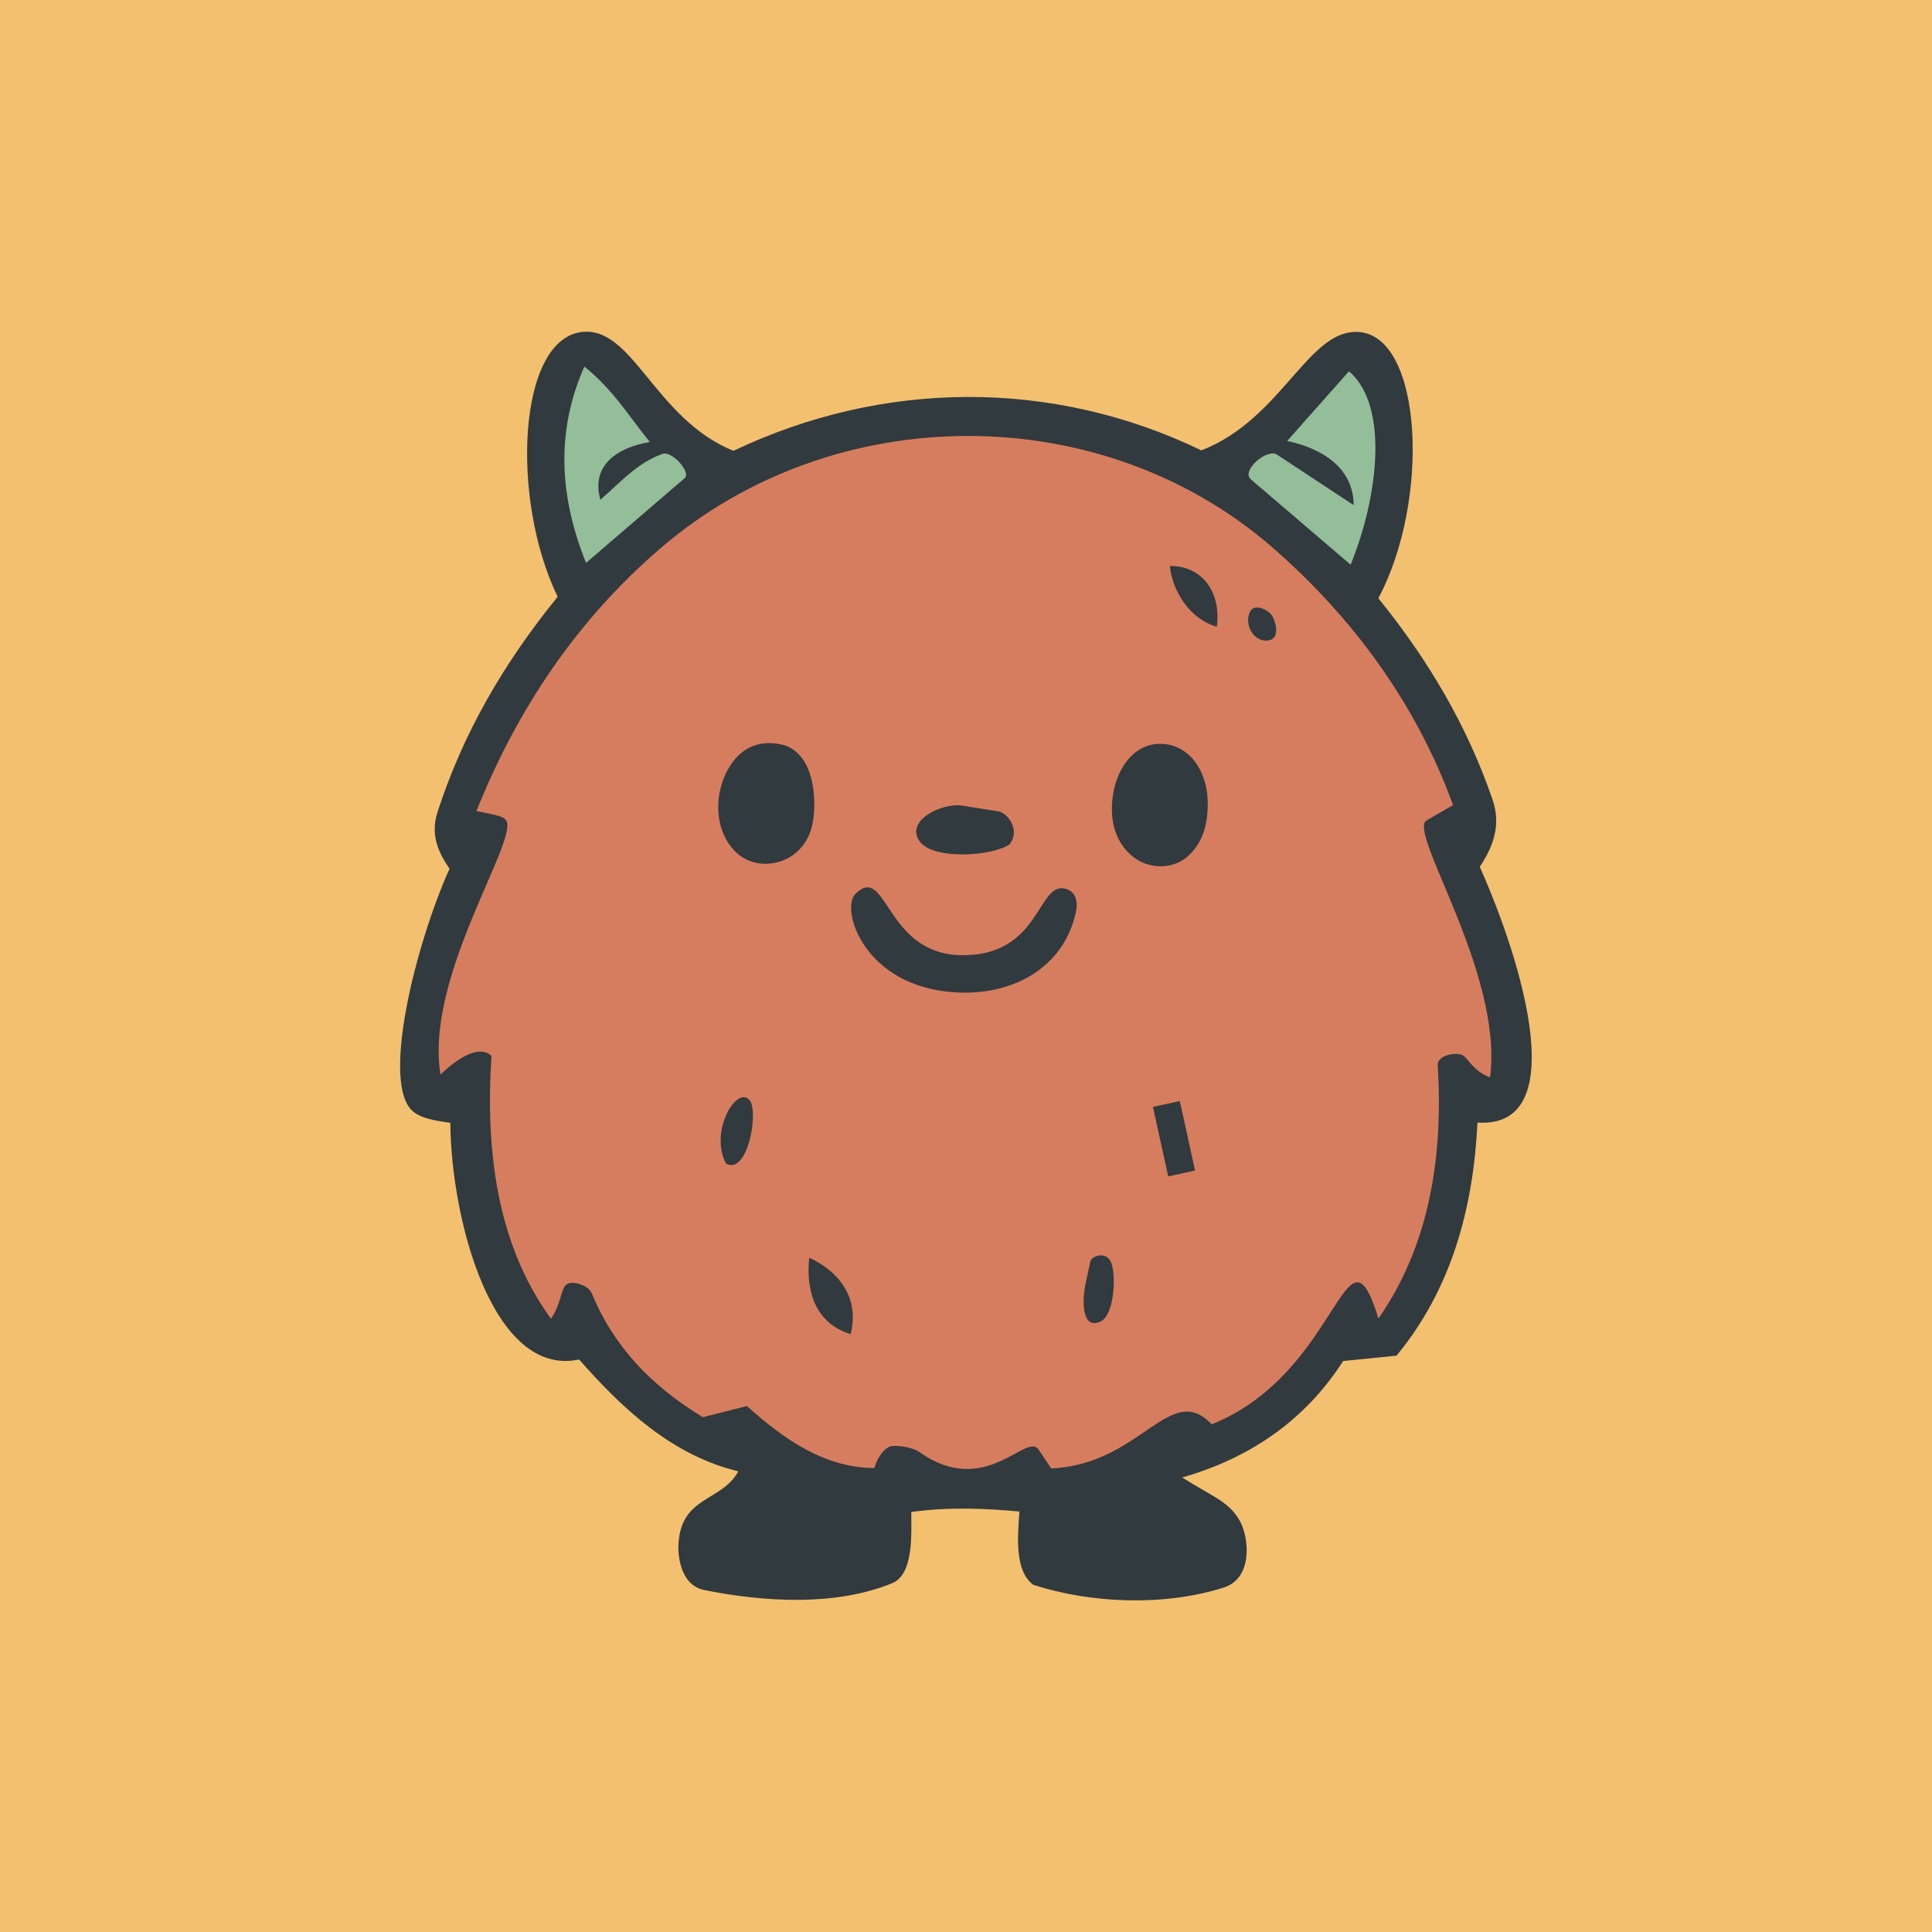
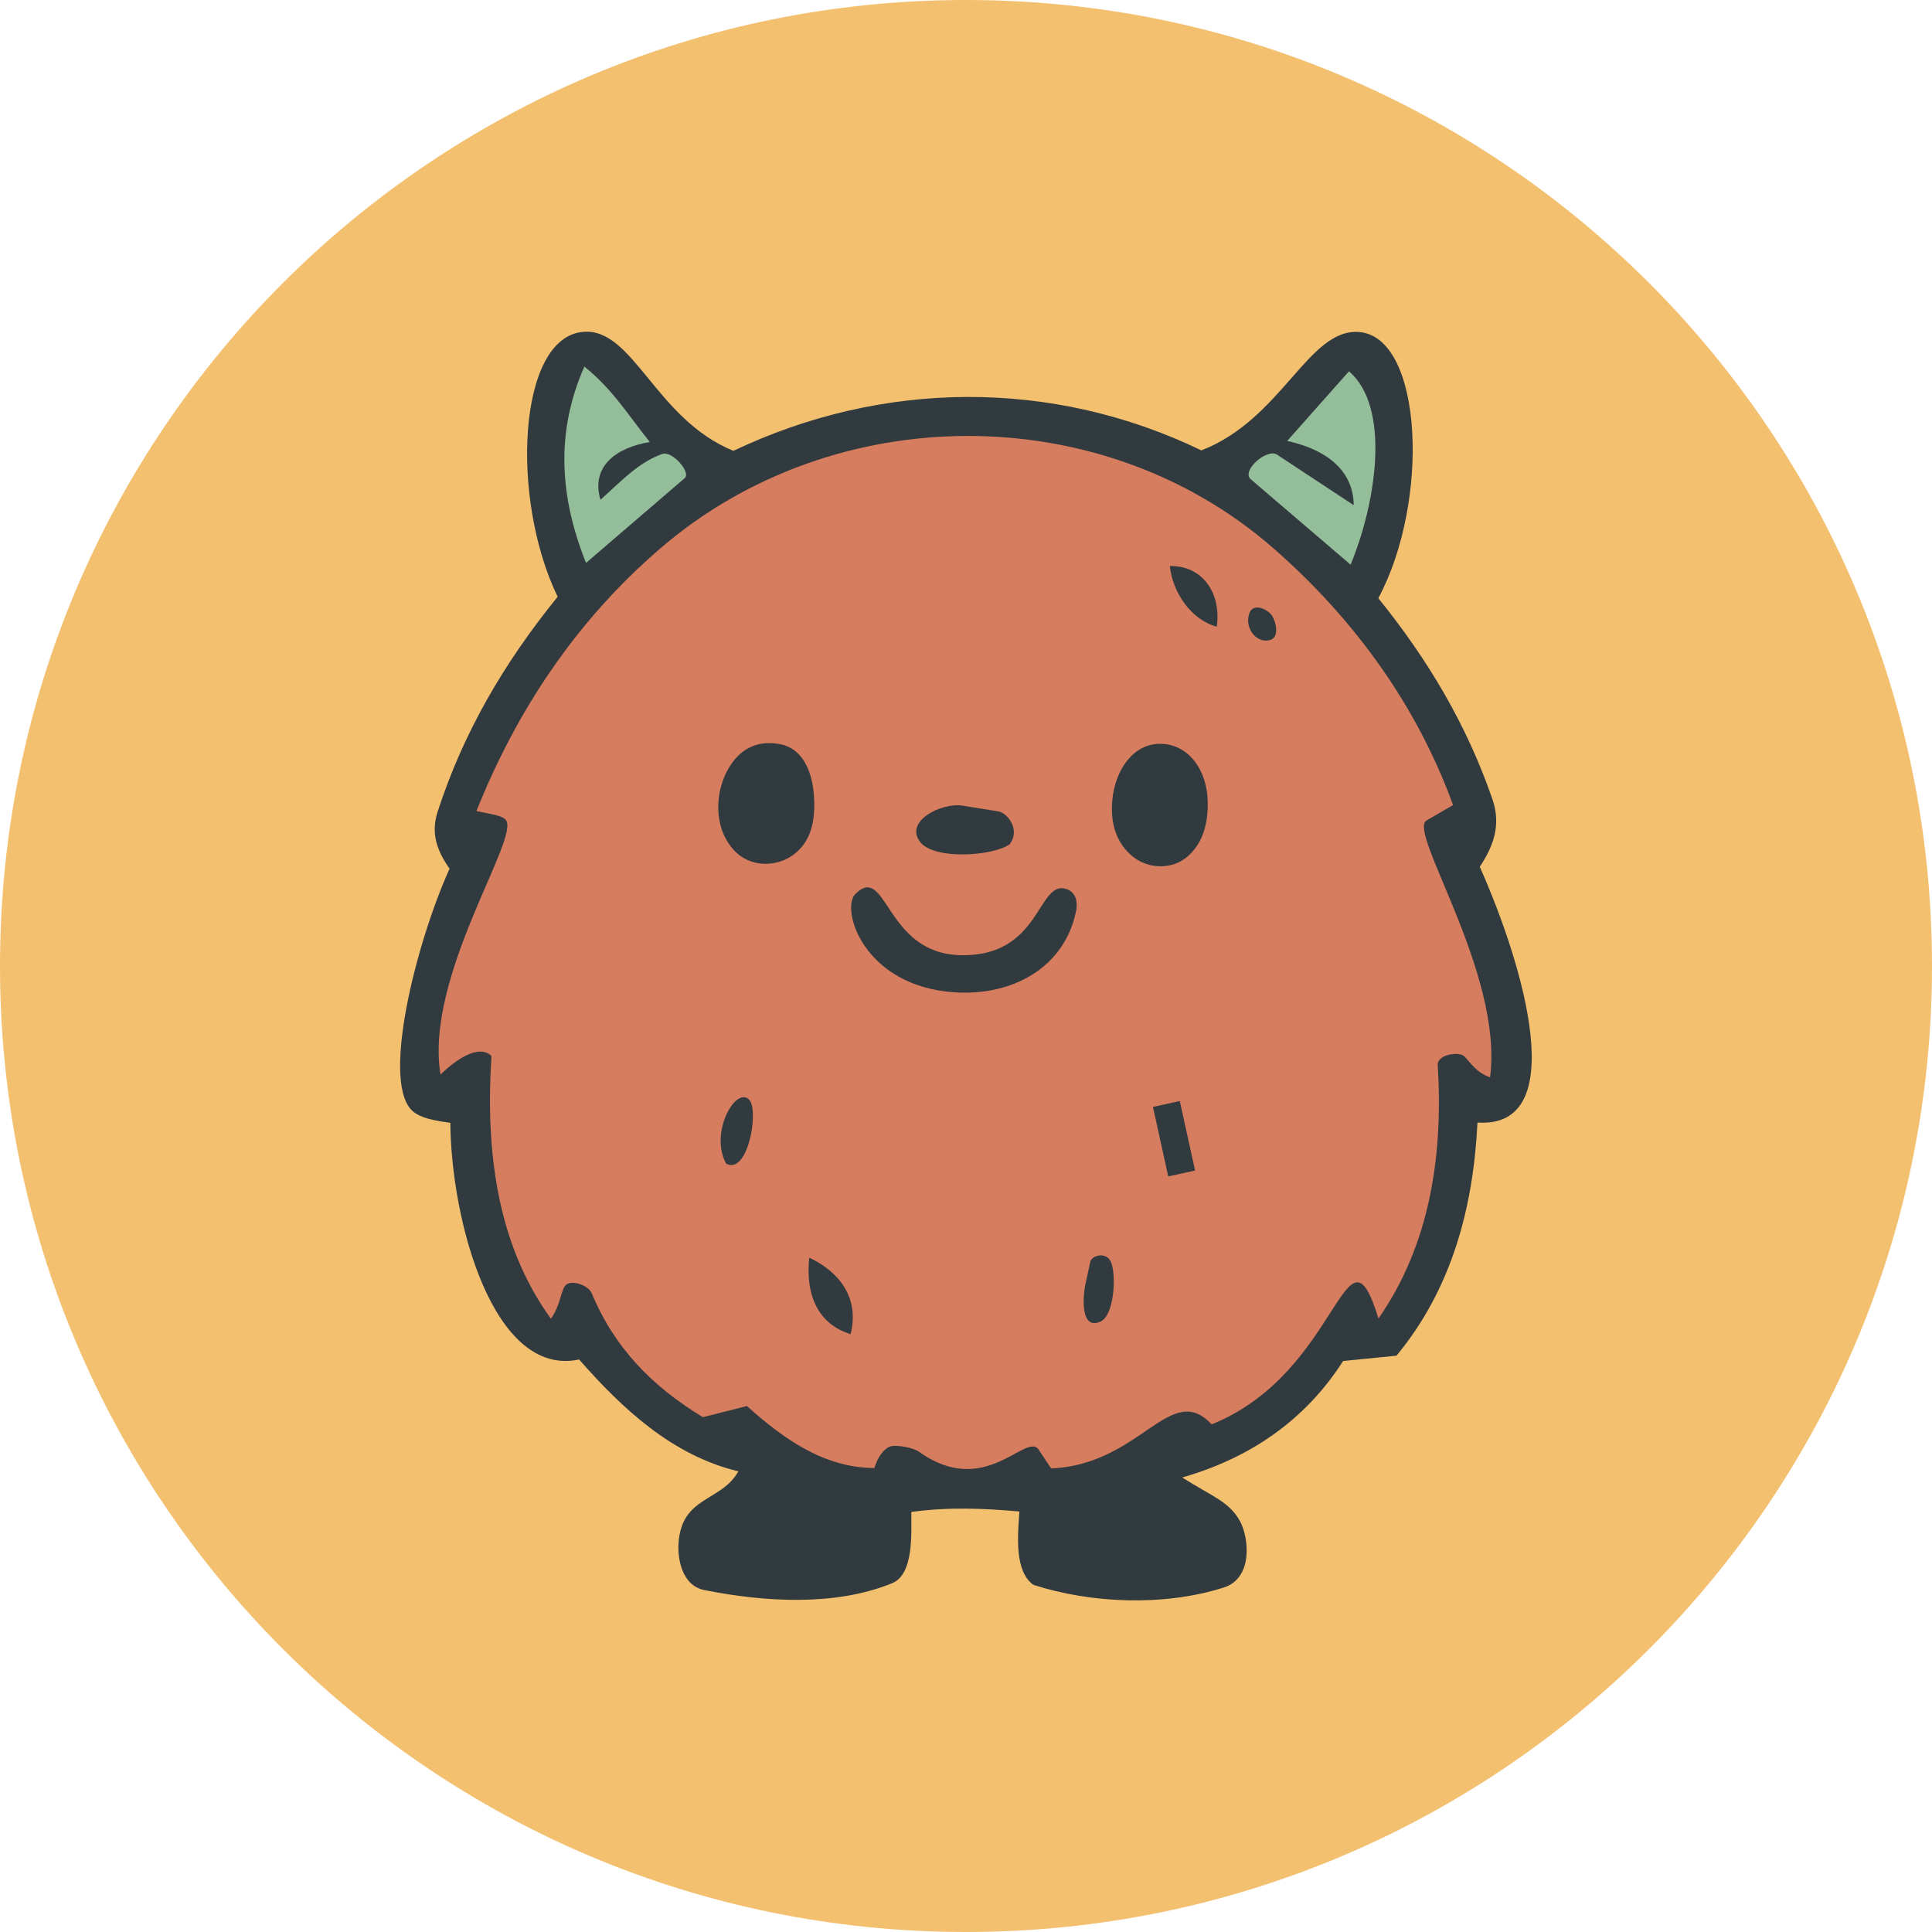
<svg xmlns="http://www.w3.org/2000/svg" id="Layer_2" viewBox="0 0 304.39 304.39">
  <defs>
    <style>.cls-1{fill:#94bd9a;}.cls-2{fill:#313a3e;}.cls-3{fill:#f3c070;}.cls-4{fill:#d77d5f;}</style>
  </defs>
  <g id="Layer_1-2">
-     <rect class="cls-3" width="304.39" height="304.39" />
+     <circle class="cls-3" cx="152.195" cy="152.195" r="152.195" />
    <path class="cls-2" d="M192.8,250.12c-9.53,3.02-20.96,2.48-29.98-.42-2.99-2.15-2.49-7.62-2.21-11.56-5.72-.51-11.09-.73-17.03.07-.03,3.27.46,9.8-3.03,11.23-9.01,3.68-20.17,2.95-29.57,1.08-3.57-.71-4.23-4.98-4.08-7.35.48-7.52,6.75-6.52,9.43-11.36-10.46-2.5-18.35-9.95-25.09-17.62-13.53,2.89-20.16-21.82-20.29-37.29-2.68-.36-4.55-.76-5.75-1.69-5.36-4.1.29-26.52,5.63-38.35-1.98-2.81-2.98-5.58-1.89-8.94,4.04-12.47,10.42-23.43,18.92-33.9-7.48-15.43-6.31-40.75,3.95-41.73,7.96-.76,11.42,13.74,23.74,18.74,23.48-11.17,50.18-11.44,73.73-.07,12.75-4.95,16.85-19.26,24.83-18.65,10.06.76,11.25,26.61,3.05,41.94,7.86,9.72,13.97,20.02,17.99,31.72,1.4,4.09.08,7.44-2.01,10.6,6.98,15.67,14.43,41.28-.36,40.29-.66,13.54-4.12,26.28-12.76,36.73l-8.41.84c-6.05,9.47-14.87,15.35-25.35,18.35,4.69,2.99,7.43,3.78,9.13,6.94,1.38,2.57,2.07,8.93-2.61,10.41Z" />
    <path class="cls-1" d="M104.35,71.52c1.55-.56,4.56,2.93,3.54,3.8l-15.56,13.37c-4.15-10.37-4.84-20.58-.26-30.94,4.58,3.7,7.01,7.82,10.31,11.89-5.26.87-9.32,3.81-7.78,9.1,3.34-2.97,5.89-5.83,9.74-7.22Z" />
    <path class="cls-1" d="M197.06,75.5c-1.55-1.33,2.56-4.92,4.14-3.87l12.08,7.96c-.08-6.02-5.09-8.94-10.48-10.12l9.73-10.97c6.5,5.53,4.45,20.29.26,30.47l-15.73-13.46Z" />
    <path class="cls-2" d="M136.5,245.1c-11.43,1.27-24.72,1.97-23.99-2.09.65-3.64,9.69-2.51,10.33-10.43,4.23,2.88,8.55,3.16,13.44,4.92,1.87.68,1.97,5.43.23,7.61Z" />
    <path class="cls-2" d="M190.92,245.09c-7.74,1.45-15.87,1.5-23.35-.18-1.7-.38-2.33-6.11-.93-7.19l13.87-5.42c-.44,9.26,9.34,5.45,10.41,12.79Z" />
    <path class="cls-4" d="M163.67,228.42c-1.97-2.95-8.38,7.83-18.89.3-.93-.66-3.38-1.08-4.39-.86-.95.2-2.06,1.52-2.64,3.43-7.82-.05-14.15-4.44-20.07-9.77l-6.93,1.76c-8.08-4.87-14.02-11.07-17.5-19.48-.54-1.31-3-2.11-3.96-1.45s-.83,3.04-2.49,5.42c-8.68-11.98-10.3-26.87-9.37-41.41-1.97-1.87-5.47.46-8.03,2.94-2.55-15.54,12.68-37.38,10.28-40.13-.64-.73-2.38-.9-4.62-1.38,6.31-15.77,15.64-29.93,29-41.41,27.33-23.51,69.45-23.66,96.52-.04,12.87,11.23,22.71,24.95,28.35,40.5l-4.18,2.43c-3.06,1.77,12.15,24.12,10.01,40.47-2.22-.8-3.16-2.41-4.02-3.28s-4.32-.33-4.22,1.35c.87,14.33-1.24,28.27-9.34,39.93-5.22-16.97-5.94,8.49-26.28,16.67-6.52-6.97-11.16,6.36-25.29,6.94l-1.95-2.92Z" />
    <path class="cls-2" d="M151.16,150.48c13.06.41,12.2-12.14,16.98-10.37,1.13.42,1.8,1.64,1.36,3.63-1.94,8.86-10.11,13.16-18.99,12.61-14.48-.89-18.13-13.15-15.74-15.51,4.97-4.92,4.64,9.27,16.39,9.64Z" />
    <path class="cls-2" d="M128.24,125.38c.28,4.09-.51,7.31-3.31,9.34-2.44,1.77-6.64,2.17-9.36-.84-3.21-3.55-3.03-9.3-.57-13.18,1.96-3.09,4.77-4.09,8.03-3.43,3.07.63,4.9,3.68,5.21,8.1Z" />
    <path class="cls-2" d="M190.28,126.39c.06,3.91-1.05,6.72-3.21,8.58-2.46,2.12-6.24,1.93-8.63-.04-2.59-2.13-3.54-5.25-3.19-8.92.43-4.55,3.16-8.79,7.49-8.82s7.46,3.92,7.54,9.2Z" />
    <path class="cls-2" d="M159.06,133.03c-2.73,1.87-11.81,2.47-14.06-.34-2.63-3.29,3.35-6.28,6.63-5.76l5.68.91c1.34.21,3.56,2.85,1.75,5.18Z" />
    <path class="cls-2" d="M134.02,210.2c-5.4-1.66-7.11-6.55-6.52-12.05,4.57,2.14,7.97,6.18,6.52,12.05Z" />
    <rect class="cls-2" x="182.8" y="173.8" width="4.33" height="11.21" transform="translate(-34.16 43.83) rotate(-12.38)" />
    <path class="cls-2" d="M118.11,173.35c1.44,1.77-.25,11.79-3.71,9.99-2.72-5.04,1.7-12.46,3.71-9.99Z" />
    <path class="cls-2" d="M175.1,199.01c.77,2.1.45,8.22-1.72,9.21-3.07,1.39-2.86-3.61-2.35-5.97l.76-3.51c.18-.85,2.57-1.75,3.32.27Z" />
    <path class="cls-2" d="M191.71,98.74c-4.11-1.11-6.98-5.48-7.4-9.56,4.98-.1,8.14,4.04,7.4,9.56Z" />
    <path class="cls-2" d="M200.13,100.83c-2.34.67-4.24-2.22-3.19-4.44.63-1.33,2.77-.46,3.48.63.61.93,1.19,3.38-.29,3.8Z" />
  </g>
</svg>
